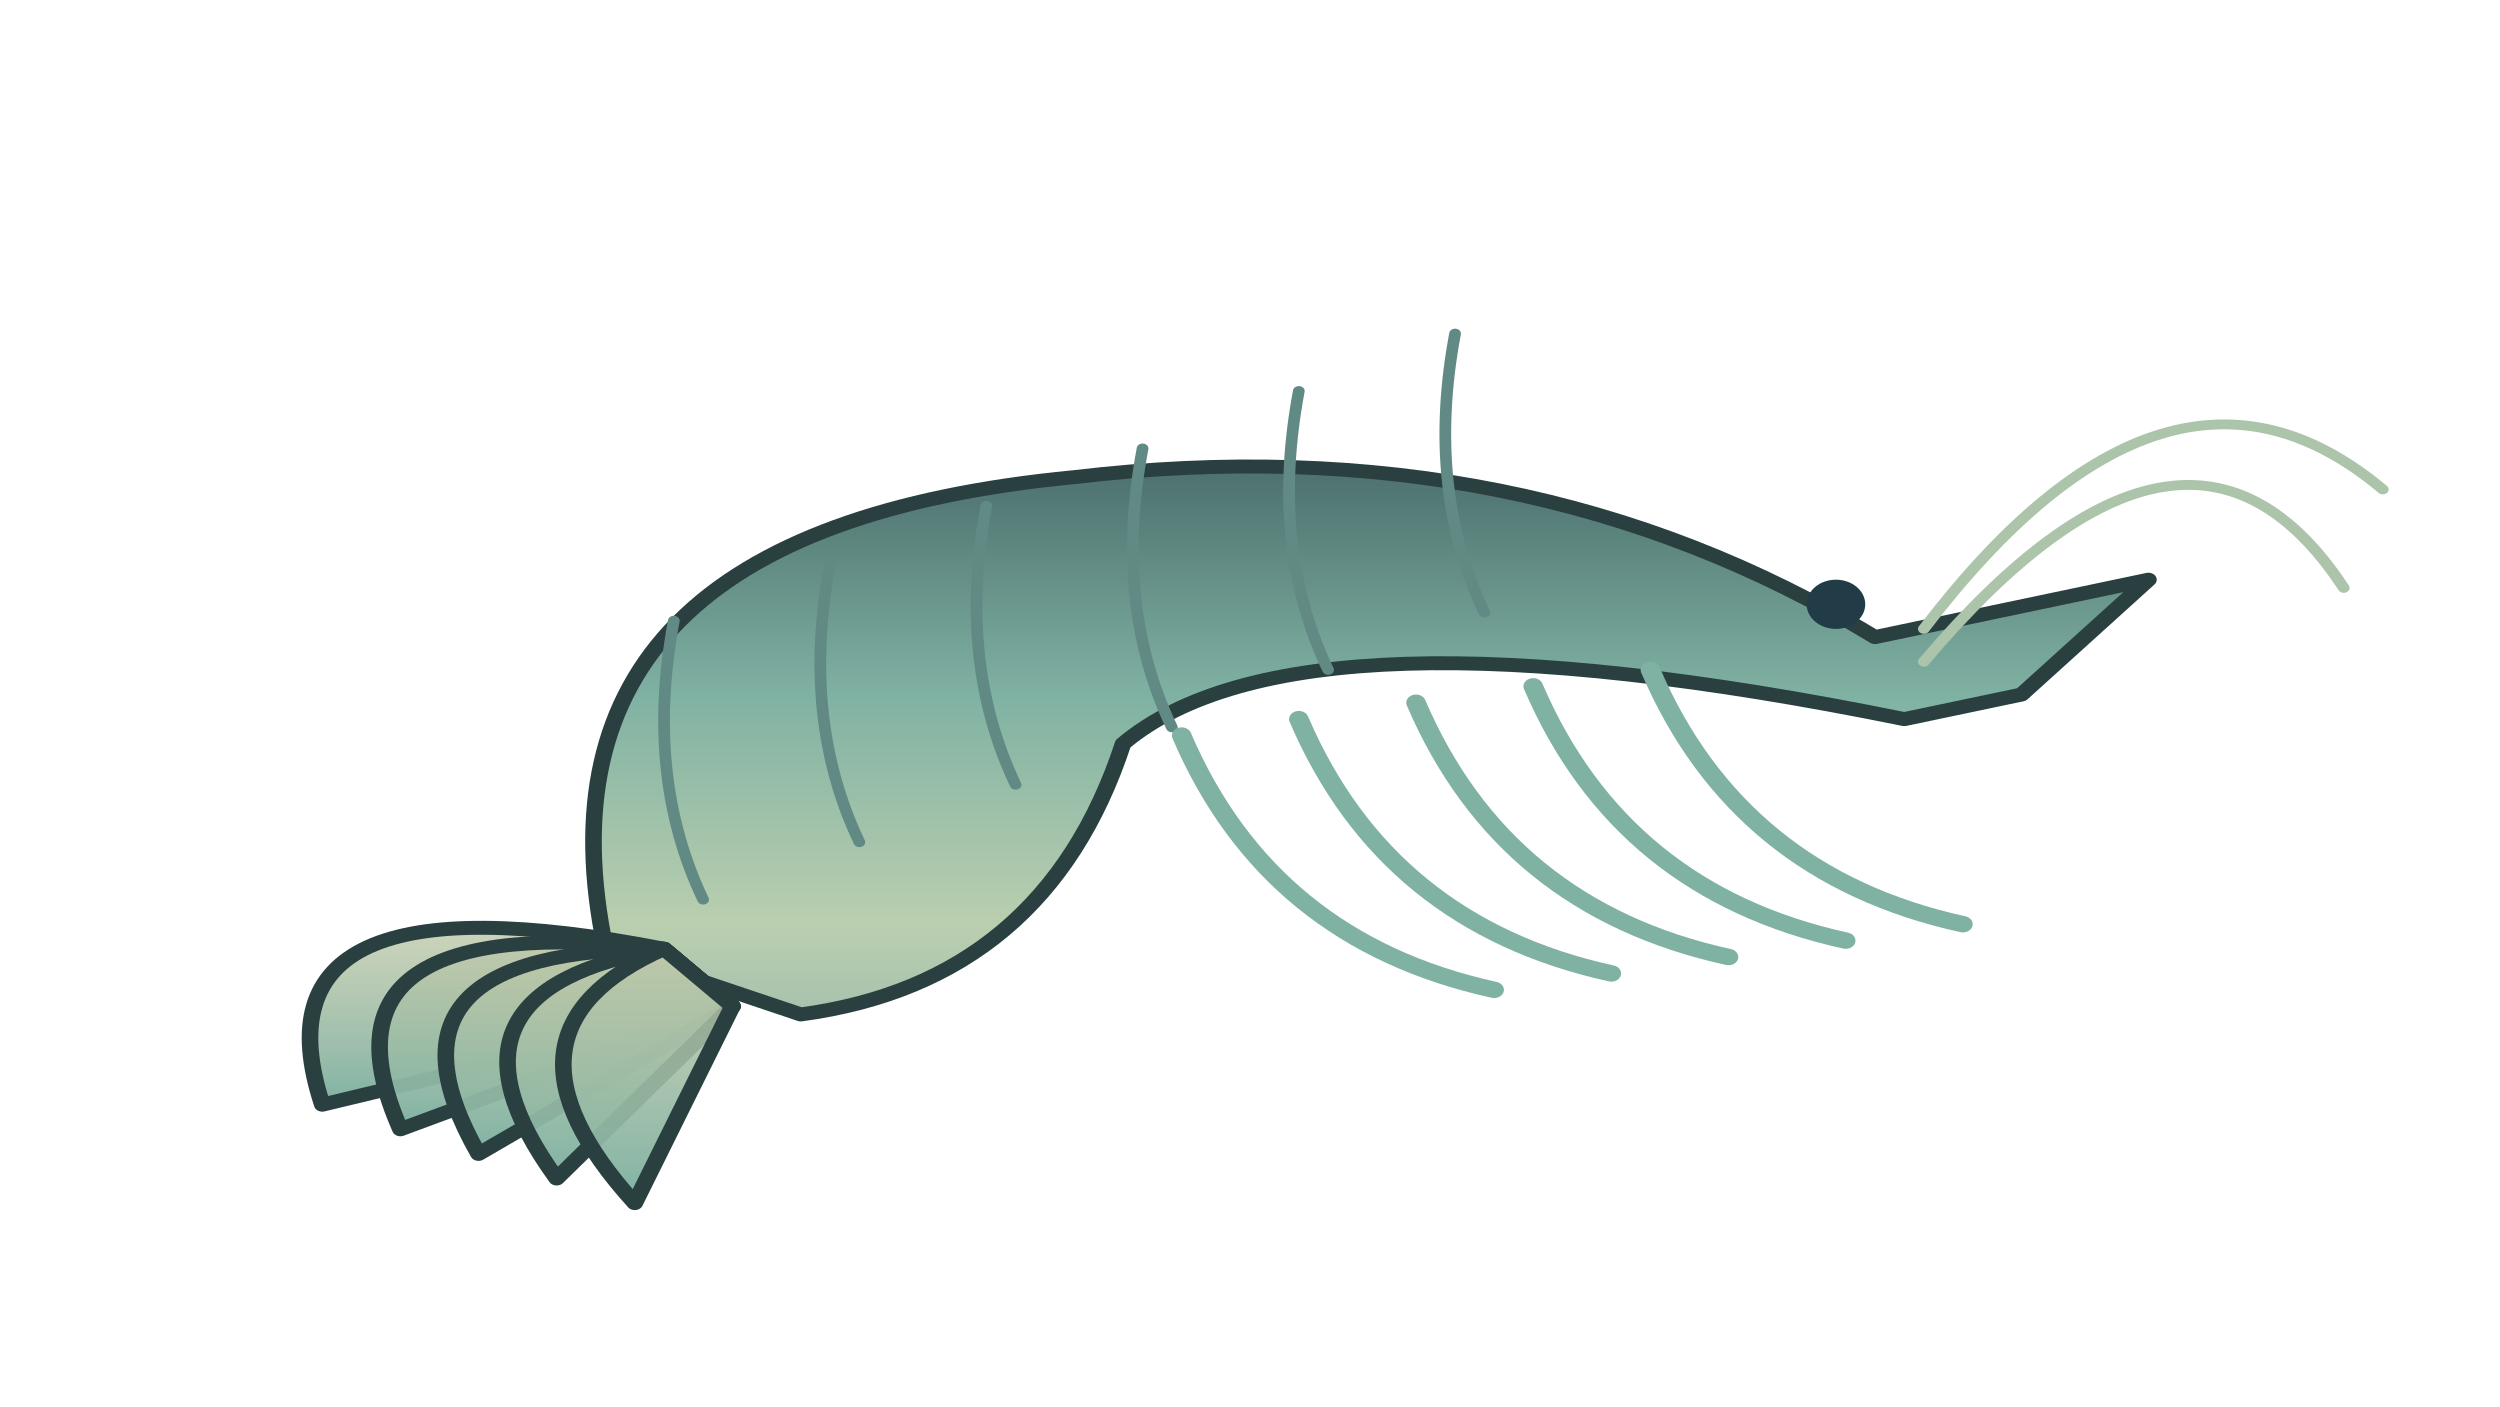
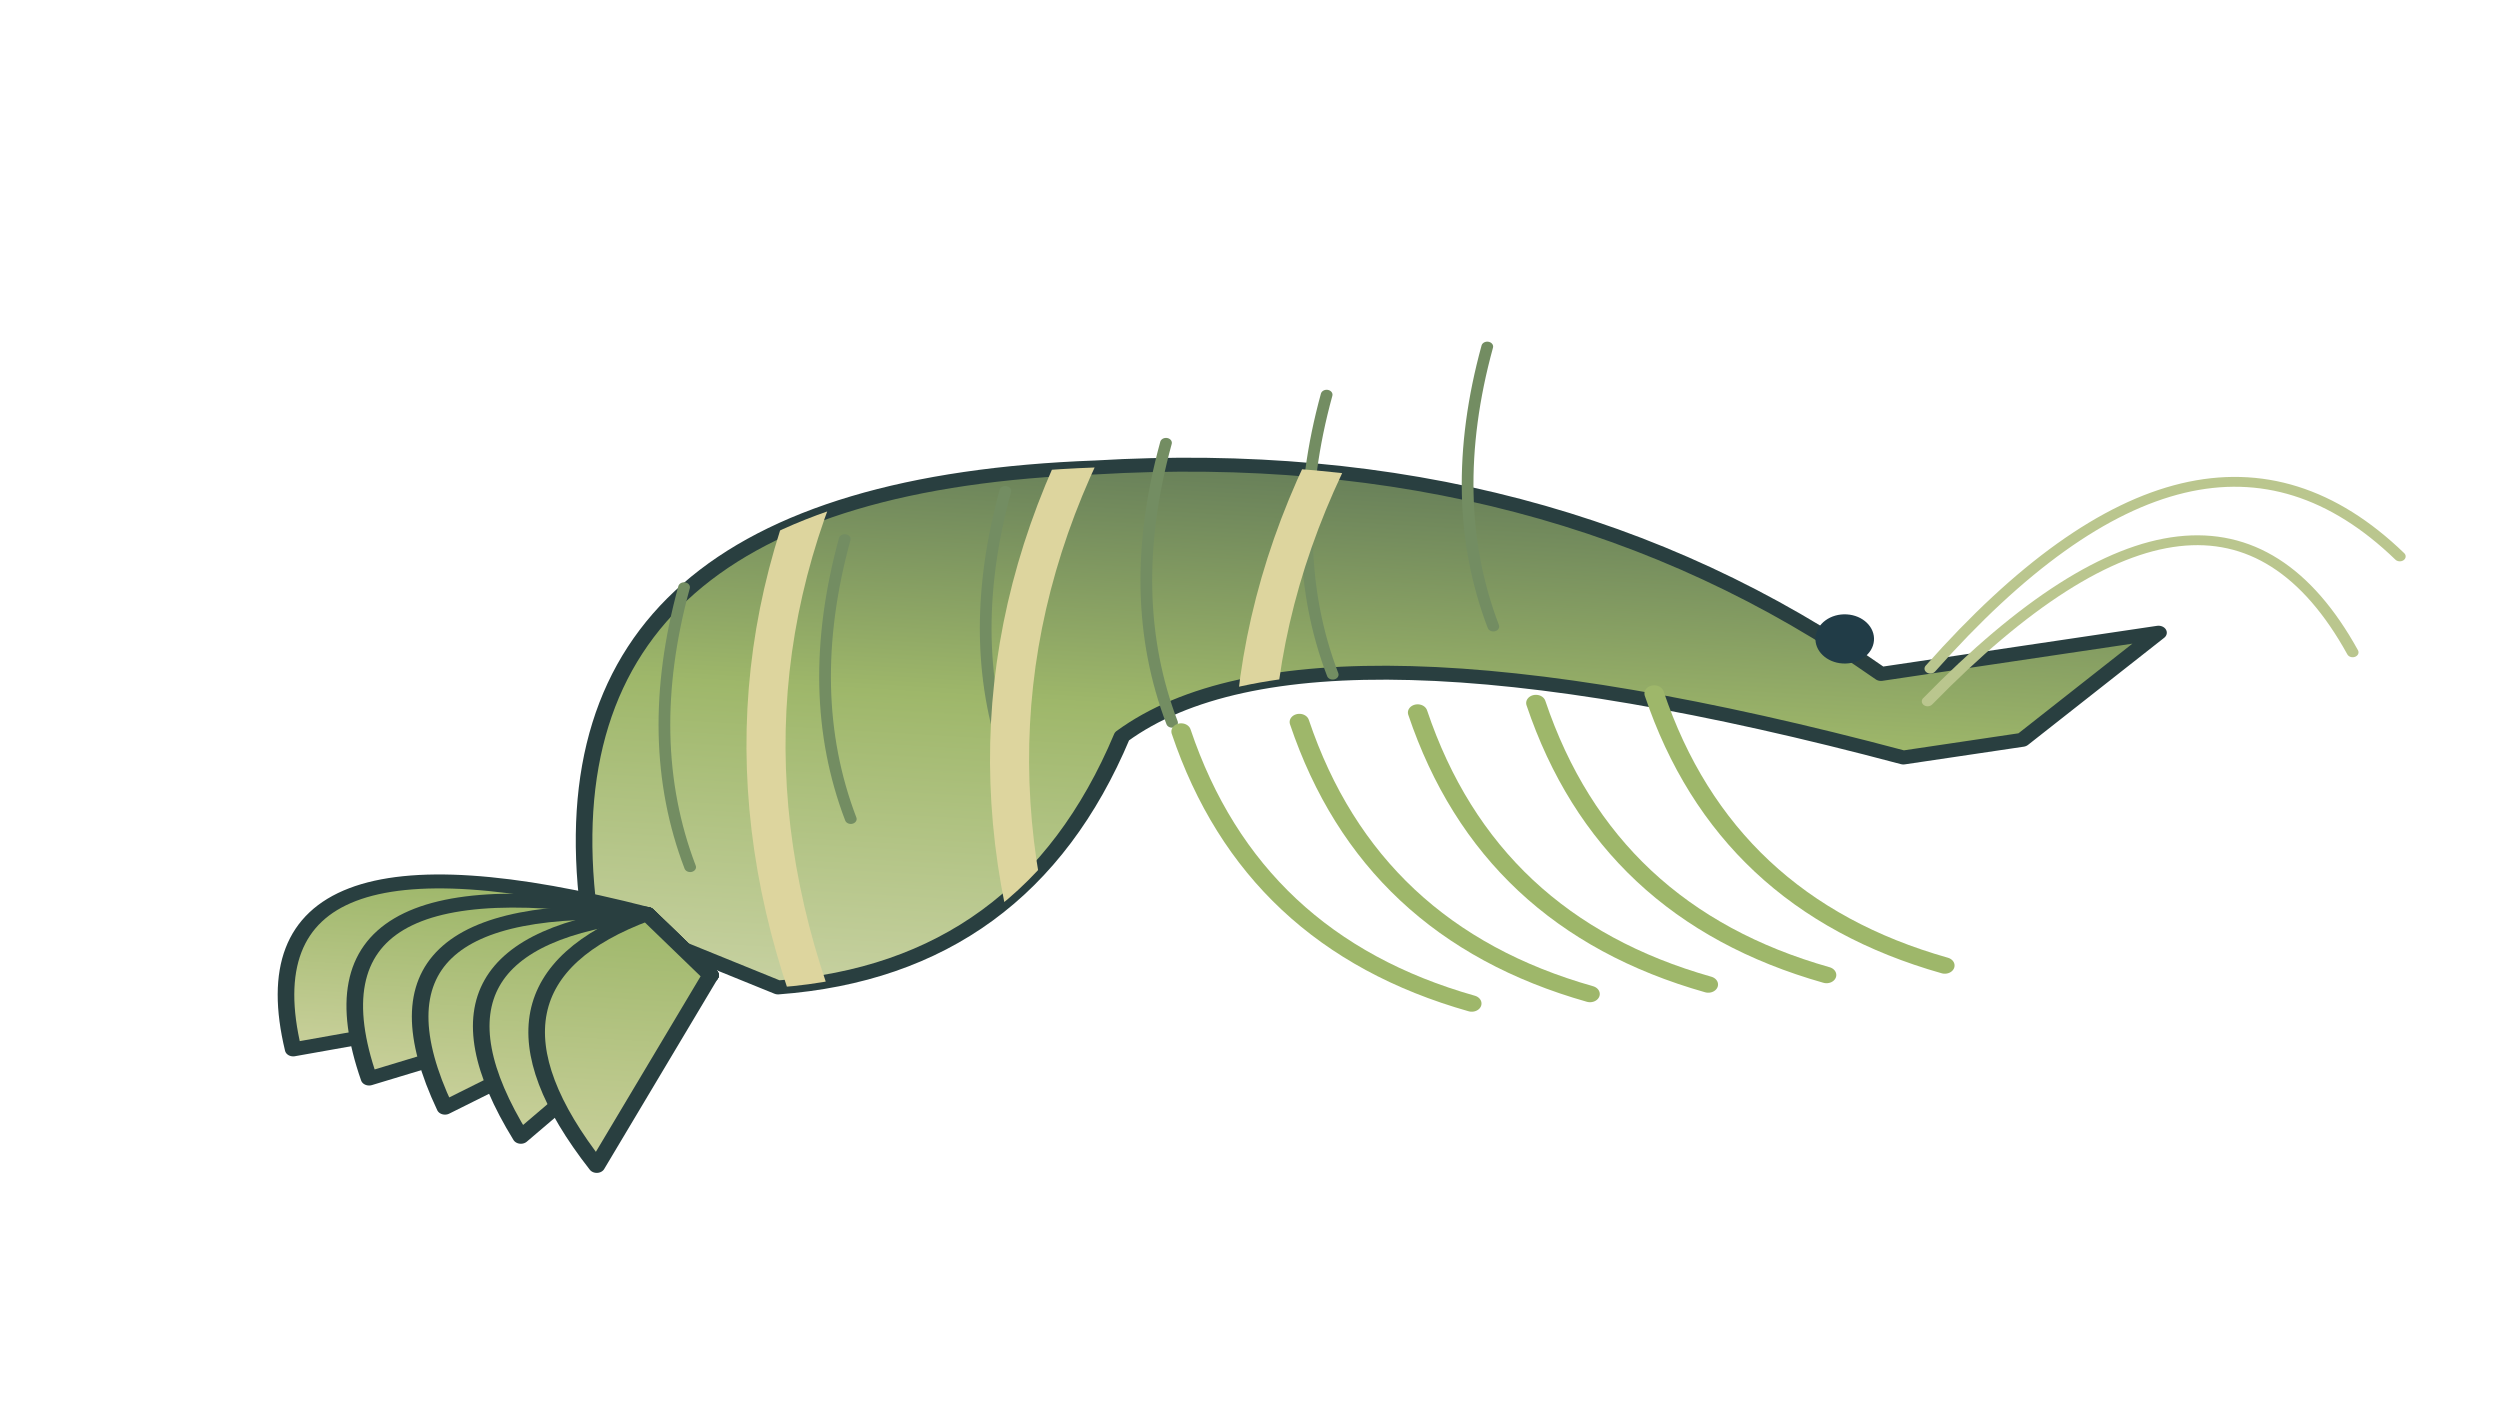
<svg xmlns="http://www.w3.org/2000/svg" width="256" height="144" viewBox="0 0 256 144">
  <defs>
-     <linearGradient id="body" x1="0" y1="0" x2="0" y2="1">
-       <stop stop-color="#4c706e" />
-       <stop offset=".42" stop-color="#80b2a3" />
-       <stop offset=".84" stop-color="#bacfaf" />
-       <stop offset="1" stop-color="#a6c1ae" />
+     <linearGradient id="body" x2="0" y2="1">
+       <stop stop-color="#677f59" />
+       <stop offset=".45" stop-color="#9eb76a" />
+       <stop offset="1" stop-color="#c7d1a1" />
    </linearGradient>
-     <linearGradient id="fin" x1="0" y1="1" x2="0" y2="0">
-       <stop stop-color="#80b2a3" />
-       <stop offset="1" stop-color="#bfc8a8" stop-opacity=".78" />
+     <linearGradient id="fin" x2="0" y2="1">
+       <stop stop-color="#9eb76a" />
+       <stop offset="1" stop-color="#c9d09b" />
    </linearGradient>
    <clipPath id="bodyclip">
      <path d="M 62 99 Q 53 48.00 110 41.50 Q 156.00 35 192 61 L 220 54 L 207 68 L 195 71 Q 133 56 115 74 Q 107 103 82 107Z" />
    </clipPath>
  </defs>
-   <g transform="translate(0 14) scale(1 .84)">
+   <g transform="translate(0 14) scale(1 .84) rotate(4 128 72)">
    <path d="M 62 99 Q 53 48.00 110 41.50 Q 156.00 35 192 61 L 220 54 L 207 68 L 195 71 Q 133 56 115 74 Q 107 103 82 107Z" fill="url(#body)" stroke="#293f40" stroke-width="1.7" stroke-linejoin="round" stroke-linecap="round" />
-     <path d="M 72 93 q -6 -15 -3 -34" fill="none" stroke="#618a84" stroke-width="1.2" stroke-linejoin="round" stroke-linecap="round" />
-     <path d="M 88 86 q -6 -15 -3 -34" fill="none" stroke="#618a84" stroke-width="1.2" stroke-linejoin="round" stroke-linecap="round" />
-     <path d="M 104 79 q -6 -15 -3 -34" fill="none" stroke="#618a84" stroke-width="1.2" stroke-linejoin="round" stroke-linecap="round" />
-     <path d="M 120 72 q -6 -15 -3 -34" fill="none" stroke="#618a84" stroke-width="1.2" stroke-linejoin="round" stroke-linecap="round" />
-     <path d="M 136 65 q -6 -15 -3 -34" fill="none" stroke="#618a84" stroke-width="1.2" stroke-linejoin="round" stroke-linecap="round" />
-     <path d="M 152 58 q -6 -15 -3 -34" fill="none" stroke="#618a84" stroke-width="1.2" stroke-linejoin="round" stroke-linecap="round" />
-     <path d="M 121 73 q 9 25 32 31" fill="none" stroke="#80b2a3" stroke-width="2" stroke-linejoin="round" stroke-linecap="round" />
-     <path d="M 133 71 q 9 25 32 31" fill="none" stroke="#80b2a3" stroke-width="2" stroke-linejoin="round" stroke-linecap="round" />
-     <path d="M 145 69 q 9 25 32 31" fill="none" stroke="#80b2a3" stroke-width="2" stroke-linejoin="round" stroke-linecap="round" />
-     <path d="M 157 67 q 9 25 32 31" fill="none" stroke="#80b2a3" stroke-width="2" stroke-linejoin="round" stroke-linecap="round" />
-     <path d="M 169 65 q 9 25 32 31" fill="none" stroke="#80b2a3" stroke-width="2" stroke-linejoin="round" stroke-linecap="round" />
+     <path d="M 72 93 q -6 -15 -3 -34" fill="none" stroke="#738d62" stroke-width="1.2" stroke-linejoin="round" stroke-linecap="round" />
+     <path d="M 88 86 q -6 -15 -3 -34" fill="none" stroke="#738d62" stroke-width="1.2" stroke-linejoin="round" stroke-linecap="round" />
+     <path d="M 104 79 q -6 -15 -3 -34" fill="none" stroke="#738d62" stroke-width="1.2" stroke-linejoin="round" stroke-linecap="round" />
+     <path d="M 120 72 q -6 -15 -3 -34" fill="none" stroke="#738d62" stroke-width="1.2" stroke-linejoin="round" stroke-linecap="round" />
+     <path d="M 136 65 q -6 -15 -3 -34" fill="none" stroke="#738d62" stroke-width="1.2" stroke-linejoin="round" stroke-linecap="round" />
+     <path d="M 152 58 q -6 -15 -3 -34" fill="none" stroke="#738d62" stroke-width="1.2" stroke-linejoin="round" stroke-linecap="round" />
+     <path d="M 121 73 q 9 25 32 31" fill="none" stroke="#9eb76a" stroke-width="2" stroke-linejoin="round" stroke-linecap="round" />
+     <path d="M 133 71 q 9 25 32 31" fill="none" stroke="#9eb76a" stroke-width="2" stroke-linejoin="round" stroke-linecap="round" />
+     <path d="M 145 69 q 9 25 32 31" fill="none" stroke="#9eb76a" stroke-width="2" stroke-linejoin="round" stroke-linecap="round" />
+     <path d="M 157 67 q 9 25 32 31" fill="none" stroke="#9eb76a" stroke-width="2" stroke-linejoin="round" stroke-linecap="round" />
+     <path d="M 169 65 q 9 25 32 31" fill="none" stroke="#9eb76a" stroke-width="2" stroke-linejoin="round" stroke-linecap="round" />
    <path d="M 68 99 Q 25 89 33 118 L 75 106Z" fill="url(#fin)" stroke="#293f40" stroke-width="1.7" stroke-linejoin="round" stroke-linecap="round" />
    <path d="M 68 99 Q 31 94 41 121 L 75 106Z" fill="url(#fin)" stroke="#293f40" stroke-width="1.7" stroke-linejoin="round" stroke-linecap="round" />
    <path d="M 68 99 Q 37 99 49 124 L 75 106Z" fill="url(#fin)" stroke="#293f40" stroke-width="1.7" stroke-linejoin="round" stroke-linecap="round" />
    <path d="M 68 99 Q 43 104 57 127 L 75 106Z" fill="url(#fin)" stroke="#293f40" stroke-width="1.7" stroke-linejoin="round" stroke-linecap="round" />
    <path d="M 68 99 Q 49 109 65 130 L 75 106Z" fill="url(#fin)" stroke="#293f40" stroke-width="1.7" stroke-linejoin="round" stroke-linecap="round" />
-     <path d="M 197 60 Q 222 21 244 43 M 197 64 Q 224 26 240 55" fill="none" stroke="#abc4aa" stroke-width="1.2" stroke-linejoin="round" stroke-linecap="round" />
+     <path d="M 197 60 Q 222 21 244 43 M 197 64 Q 224 26 240 55" fill="none" stroke="#bac68e" stroke-width="1.2" stroke-linejoin="round" stroke-linecap="round" />
    <circle cx="188.00" cy="57.00" r="3.00" fill="#213c47" />
+     <g clip-path="url(#bodyclip)" stroke="#ddd59e" stroke-width="4">
+       <path d="M85 35 Q71 73 87 112" fill="none" />
+       <path d="M110 35 Q96 73 112 112" fill="none" />
+       <path d="M135 35 Q121 73 137 112" fill="none" />
+     </g>
  </g>
</svg>
